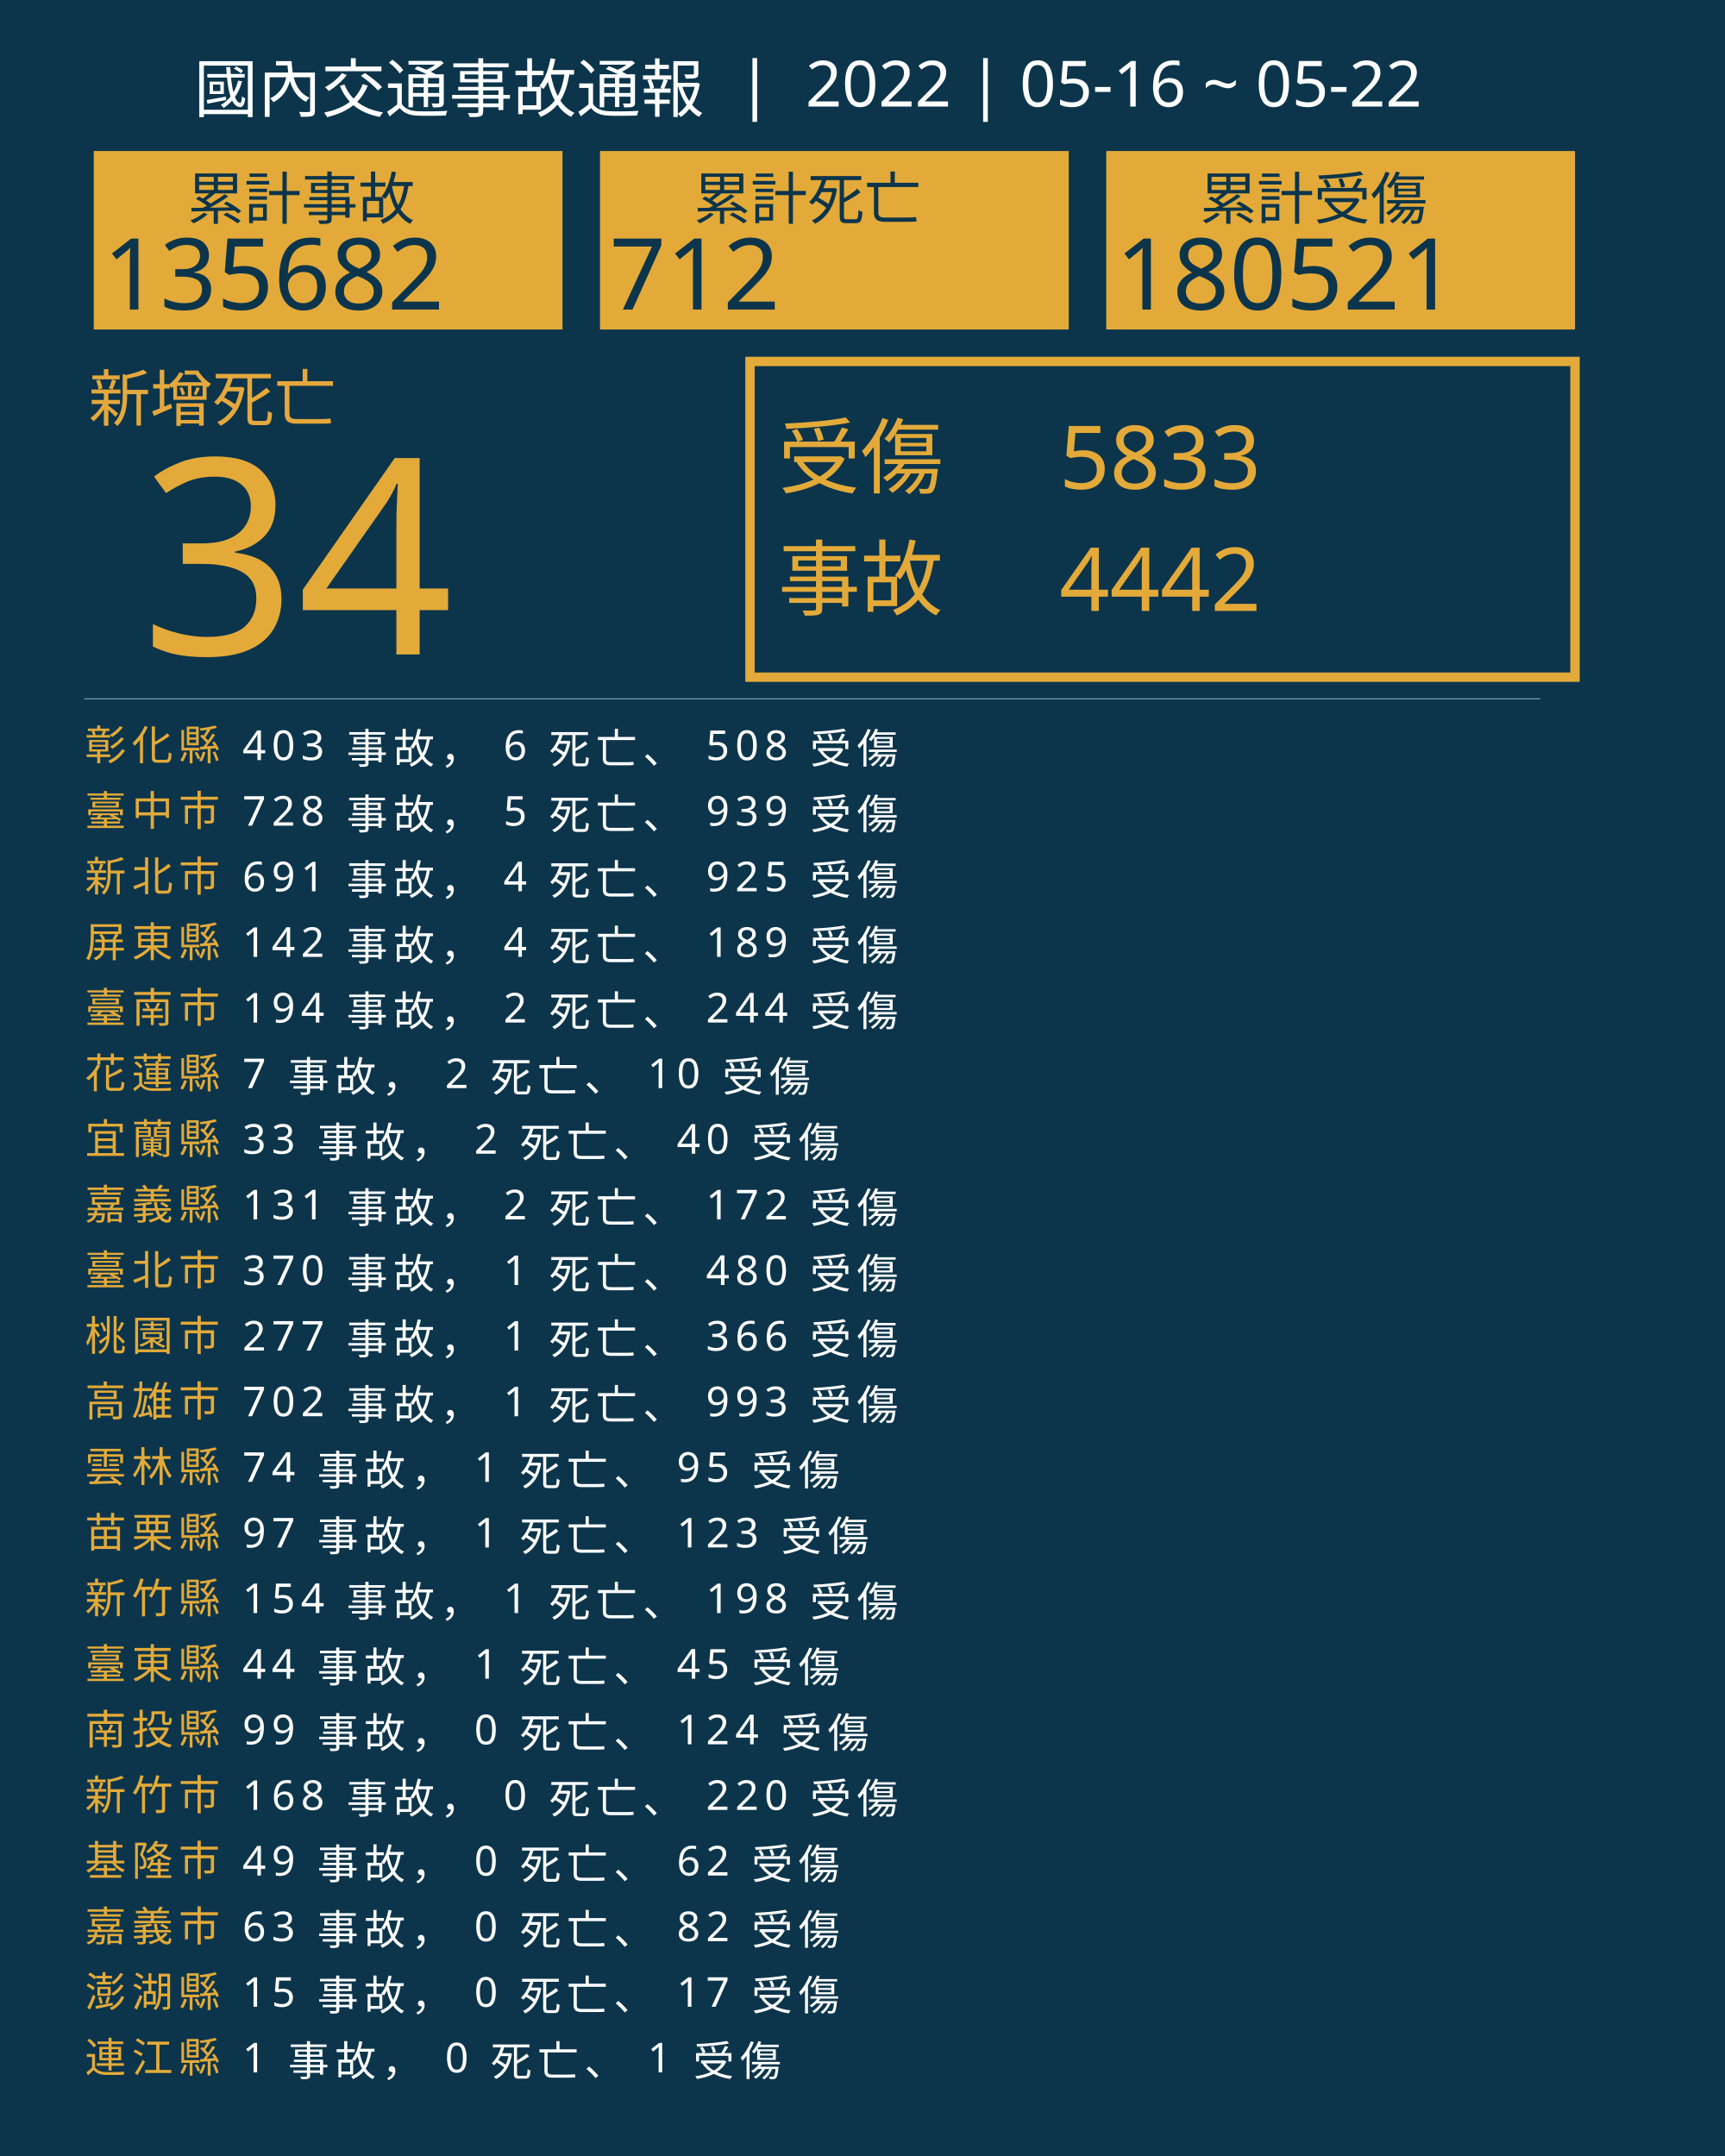
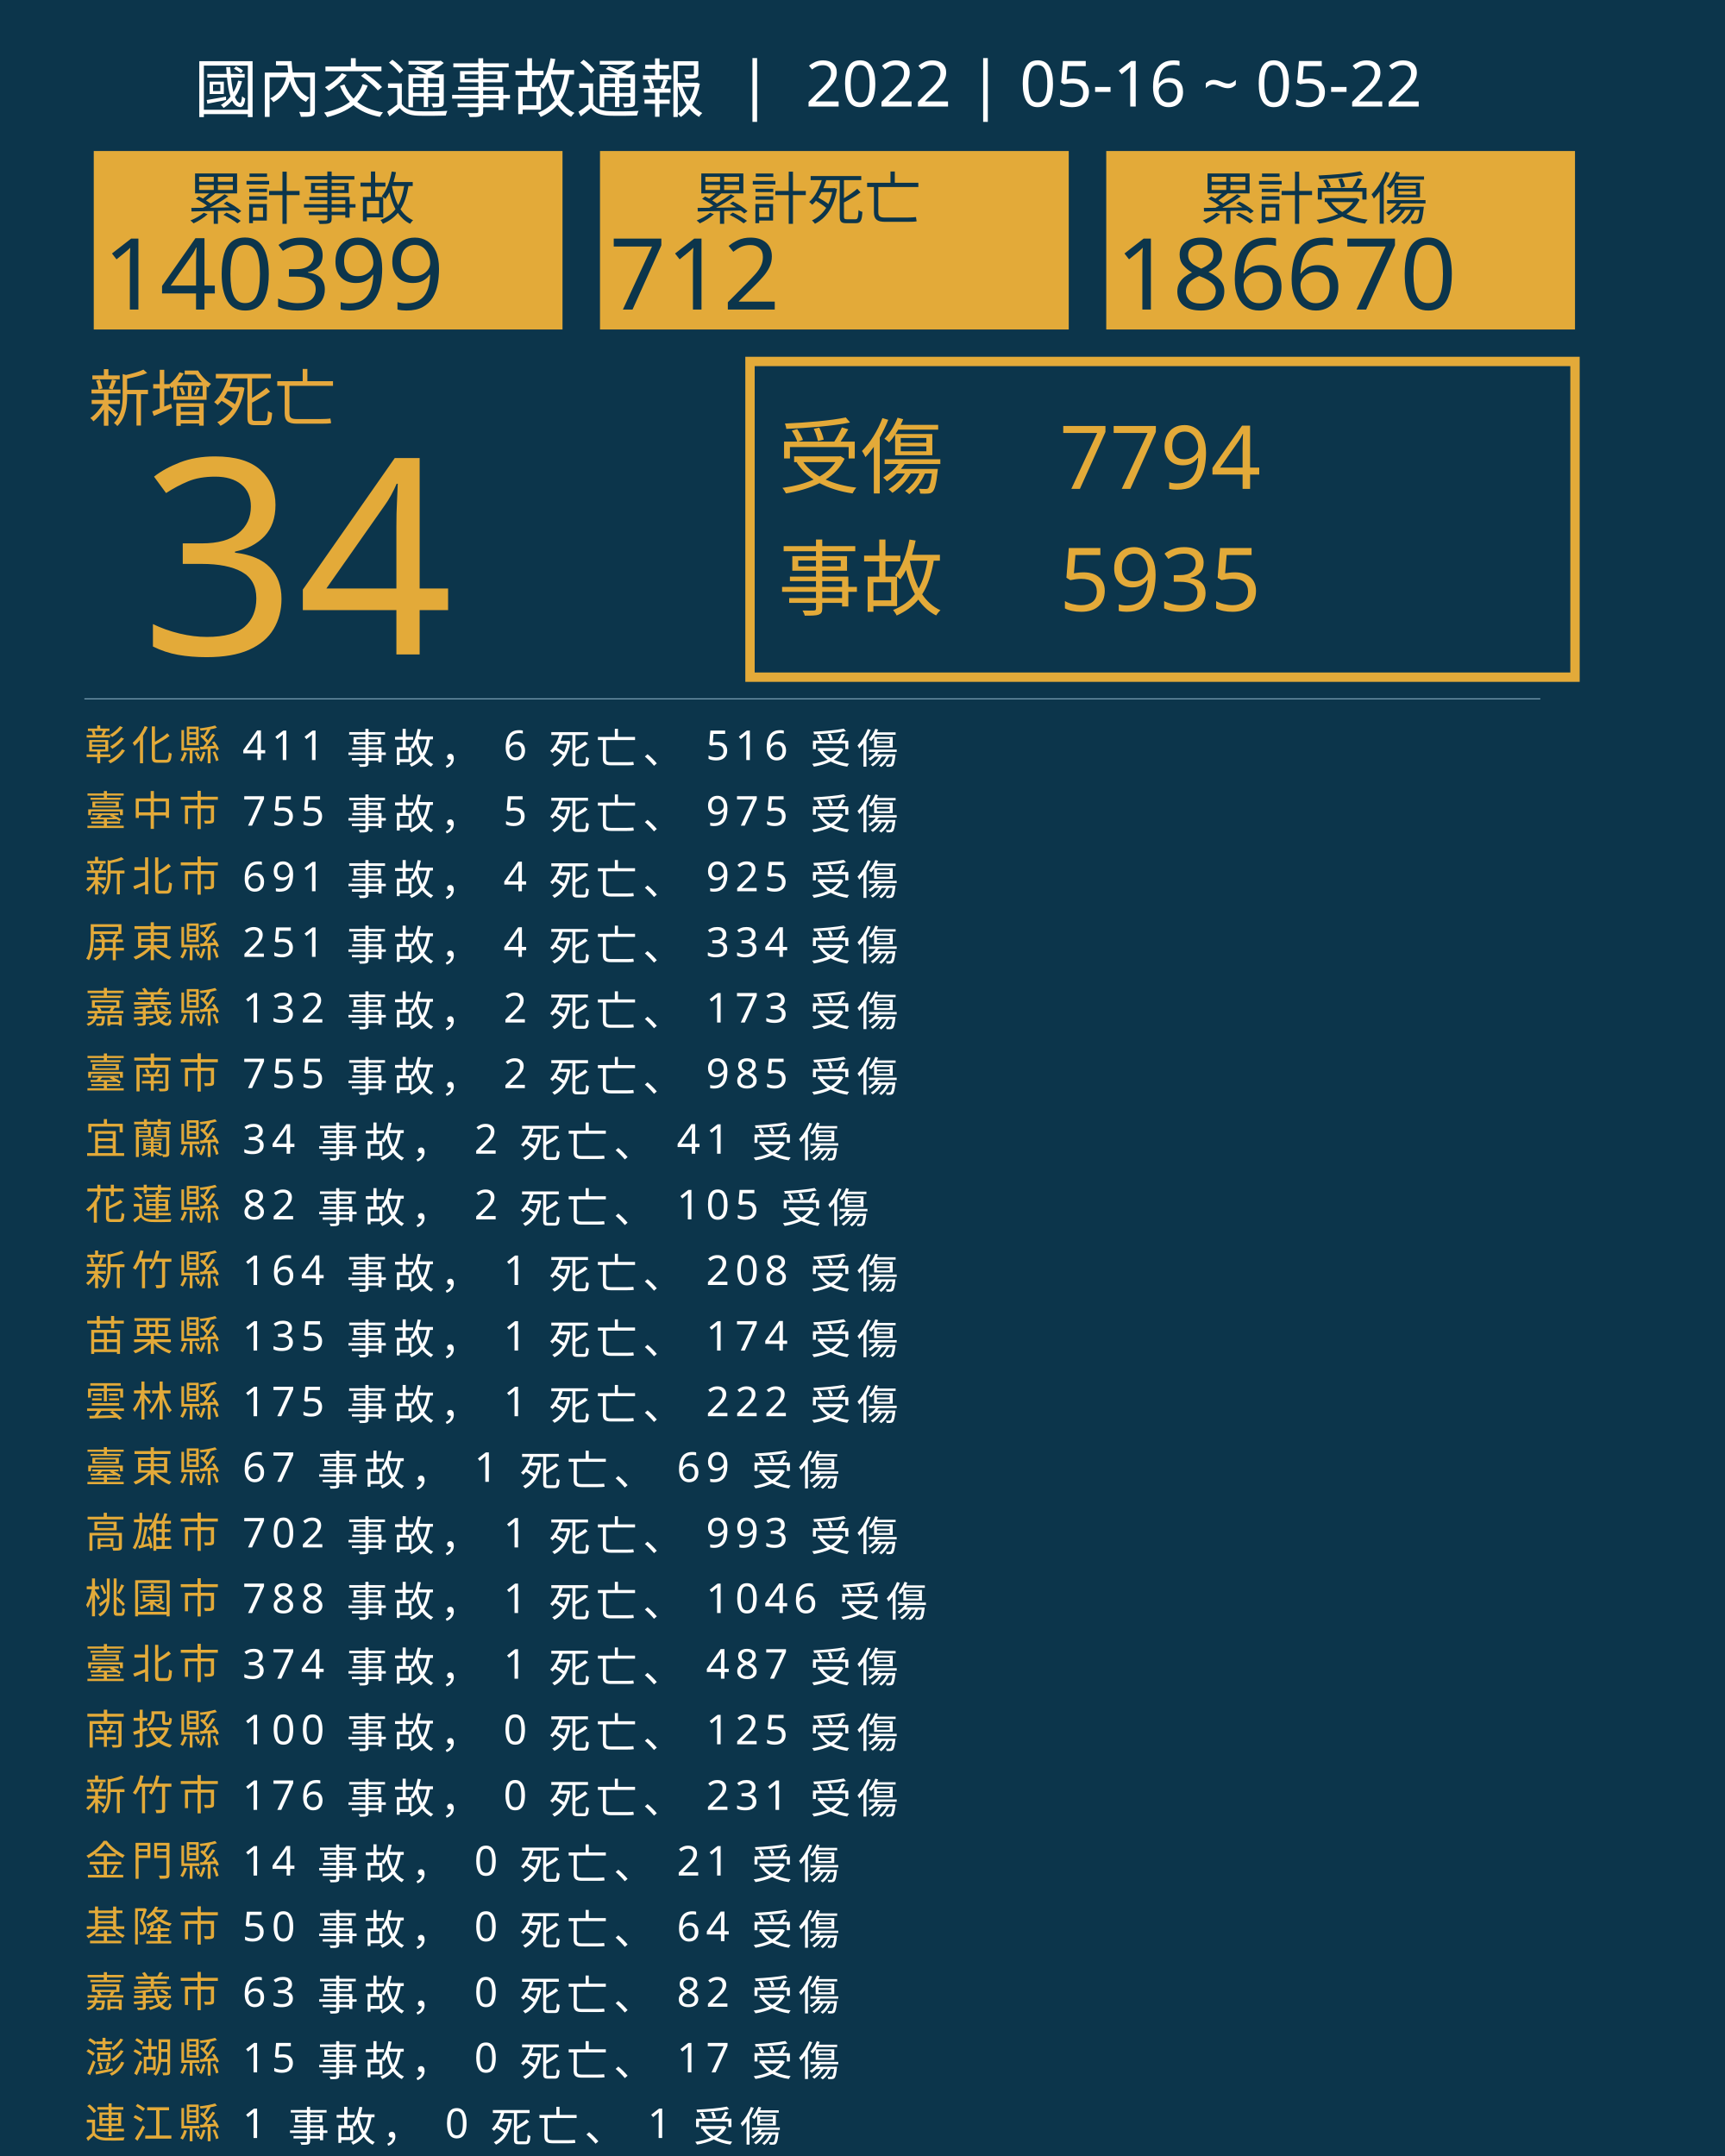
<svg xmlns="http://www.w3.org/2000/svg" version="1.1" id="圖層_1" x="0px" y="0px" viewBox="0 0 1840 2300" style="enable-background:new 0 0 1840 2300;" xml:space="preserve">
  <style type="text/css">
	.st0{fill:#0C354B;}
	.st1{fill:#E5A83D;}
	.st2{font-family:'NotoSansCJKtc-Bold-B5pc-H';}
	.st3{font-size:66px;}
	.st4{fill:#E3AA39;}
	.st5{font-family:'Arial-BoldMT';}
	.st6{font-size:291.776px;}
	.st7{fill:none;stroke:#E3AA39;stroke-miterlimit:10;stroke-width:10;}
	.st8{font-family:'NotoSansCJKtc-Light-B5pc-H';}
	.st9{font-size:88px;}
	.st10{font-family:'NotoSansCJKtc-Medium-B5pc-H';}
	.st11{font-size:94px;}
	.st12{fill:none;stroke:#8AAFC1;stroke-miterlimit:10;}
	.st13{font-size:60.649px;}
	.st14{font-size:106px;}
	.st15{fill:none;}
	.st16{font-size:44px;}
	.st17{letter-spacing:6;}
	.st18{fill:#FFFFFF;}
	.st19{letter-spacing:1;}
	.st20{font-size:68px;}
</style>
  <rect class="st0" width="1840" height="2300" />
  <text transform="matrix(1 0 0 1 94.5001 449.017)" class="st1 st2 st3">新增死亡</text>
  <g>
    <text transform="matrix(1 0 0 1 150 698.1412)" class="st4 st5 st6">34</text>
  </g>
  <g>
    <rect x="800" y="385.6" class="st7" width="880" height="336.8" />
    <g>
      <text transform="matrix(1 0 0 1 830 519.593)" class="st4 st8 st9">受傷</text>
-       <text transform="matrix(1 0 0 1 1130 521.5084)" class="st4 st10 st11">5833</text>
-       <text transform="matrix(1 0 0 1 1130 651.7274)" class="st4 st10 st11">4442</text>
+       <text transform="matrix(1 0 0 1 1130 521.5084)" class="st4 st10 st11">7794</text>
+       <text transform="matrix(1 0 0 1 1130 651.7274)" class="st4 st10 st11">5935</text>
      <text transform="matrix(1 0 0 1 830 649.4965)" class="st4 st8 st9">事故</text>
    </g>
  </g>
  <line class="st12" x1="90" y1="745.5" x2="1643" y2="745.5" />
  <g>
    <g>
      <rect x="100" y="161.1" class="st4" width="500" height="190.4" />
      <g>
        <text transform="matrix(1 0 0 1 200 233.9079)" class="st0 st10 st13">累計事故</text>
        <g>
-           <text transform="matrix(1 0 0 1 110 330.2121)" class="st0 st5 st14">135682</text>
+           <text transform="matrix(1 0 0 1 110 330.2121)" class="st0 st5 st14">140399</text>
        </g>
      </g>
    </g>
    <g>
      <rect x="640" y="161.1" class="st4" width="500" height="190.4" />
      <g>
        <text transform="matrix(1 0 0 1 740 233.908)" class="st0 st10 st13">累計死亡</text>
        <g>
          <text transform="matrix(1 0 0 1 650 330.2122)" class="st0 st5 st14">712</text>
        </g>
      </g>
    </g>
    <g>
      <rect x="1180" y="161.1" class="st4" width="500" height="190.4" />
      <g>
        <text transform="matrix(1 0 0 1 1280 233.908)" class="st0 st10 st13">累計受傷</text>
        <g>
-           <text transform="matrix(1 0 0 1 1190 330.2122)" class="st0 st5 st14">180521</text>
+           <text transform="matrix(1 0 0 1 1190 330.2122)" class="st0 st5 st14">186670</text>
        </g>
      </g>
    </g>
  </g>
  <rect x="90.6" y="772.1" class="st15" width="1141.8" height="314.8" />
  <text transform="matrix(1 0 0 1 90.5591 810.7965)">
    <tspan x="0" y="0" class="st4 st10 st16 st17">彰化縣</tspan>
-     <tspan x="150.6" y="0" class="st18 st10 st16 st17"> 403 事故， 6 死亡、 508 受傷</tspan>
+     <tspan x="150.6" y="0" class="st18 st10 st16 st17"> 411 事故， 6 死亡、 516 受傷</tspan>
    <tspan x="0" y="70" class="st4 st10 st16 st17">臺中市</tspan>
-     <tspan x="150.6" y="70" class="st18 st10 st16 st17"> 728 事故， 5 死亡、 939 受傷</tspan>
+     <tspan x="150.6" y="70" class="st18 st10 st16 st17"> 755 事故， 5 死亡、 975 受傷</tspan>
    <tspan x="0" y="140" class="st4 st10 st16 st17">新北市</tspan>
    <tspan x="150.6" y="140" class="st18 st10 st16 st17"> 691 事故， 4 死亡、 925 受傷</tspan>
    <tspan x="0" y="210" class="st4 st10 st16 st17">屏東縣</tspan>
-     <tspan x="150.6" y="210" class="st18 st10 st16 st17"> 142 事故， 4 死亡、 189 受傷</tspan>
-     <tspan x="0" y="280" class="st4 st10 st16 st17">臺南市</tspan>
-     <tspan x="150.6" y="280" class="st18 st10 st16 st17"> 194 事故， 2 死亡、 244 受傷</tspan>
-     <tspan x="0" y="350" class="st4 st10 st16 st17">花蓮縣</tspan>
-     <tspan x="150.6" y="350" class="st18 st10 st16 st17"> 7 事故， 2 死亡、 10 受傷</tspan>
+     <tspan x="150.6" y="210" class="st18 st10 st16 st17"> 251 事故， 4 死亡、 334 受傷</tspan>
+     <tspan x="0" y="280" class="st4 st10 st16 st17">嘉義縣</tspan>
+     <tspan x="150.6" y="280" class="st18 st10 st16 st17"> 132 事故， 2 死亡、 173 受傷</tspan>
+     <tspan x="0" y="350" class="st4 st10 st16 st17">臺南市</tspan>
+     <tspan x="150.6" y="350" class="st18 st10 st16 st17"> 755 事故， 2 死亡、 985 受傷</tspan>
    <tspan x="0" y="420" class="st4 st10 st16 st17">宜蘭縣</tspan>
-     <tspan x="150.6" y="420" class="st18 st10 st16 st17"> 33 事故， 2 死亡、 40 受傷</tspan>
-     <tspan x="0" y="490" class="st4 st10 st16 st17">嘉義縣</tspan>
-     <tspan x="150.6" y="490" class="st18 st10 st16 st17"> 131 事故， 2 死亡、 172 受傷</tspan>
-     <tspan x="0" y="560" class="st4 st10 st16 st17">臺北市</tspan>
-     <tspan x="150.6" y="560" class="st18 st10 st16 st17"> 370 事故， 1 死亡、 480 受傷</tspan>
-     <tspan x="0" y="630" class="st4 st10 st16 st17">桃園市</tspan>
-     <tspan x="150.6" y="630" class="st18 st10 st16 st17"> 277 事故， 1 死亡、 366 受傷</tspan>
-     <tspan x="0" y="700" class="st4 st10 st16 st17">高雄市</tspan>
-     <tspan x="150.6" y="700" class="st18 st10 st16 st17"> 702 事故， 1 死亡、 993 受傷</tspan>
-     <tspan x="0" y="770" class="st4 st10 st16 st17">雲林縣</tspan>
-     <tspan x="150.6" y="770" class="st18 st10 st16 st17"> 74 事故， 1 死亡、 95 受傷</tspan>
-     <tspan x="0" y="840" class="st4 st10 st16 st17">苗栗縣</tspan>
-     <tspan x="150.6" y="840" class="st18 st10 st16 st17"> 97 事故， 1 死亡、 123 受傷</tspan>
-     <tspan x="0" y="910" class="st4 st10 st16 st17">新竹縣</tspan>
-     <tspan x="150.6" y="910" class="st18 st10 st16 st17"> 154 事故， 1 死亡、 198 受傷</tspan>
-     <tspan x="0" y="980" class="st4 st10 st16 st17">臺東縣</tspan>
-     <tspan x="150.6" y="980" class="st18 st10 st16 st17"> 44 事故， 1 死亡、 45 受傷</tspan>
+     <tspan x="150.6" y="420" class="st18 st10 st16 st17"> 34 事故， 2 死亡、 41 受傷</tspan>
+     <tspan x="0" y="490" class="st4 st10 st16 st17">花蓮縣</tspan>
+     <tspan x="150.6" y="490" class="st18 st10 st16 st17"> 82 事故， 2 死亡、 105 受傷</tspan>
+     <tspan x="0" y="560" class="st4 st10 st16 st17">新竹縣</tspan>
+     <tspan x="150.6" y="560" class="st18 st10 st16 st17"> 164 事故， 1 死亡、 208 受傷</tspan>
+     <tspan x="0" y="630" class="st4 st10 st16 st17">苗栗縣</tspan>
+     <tspan x="150.6" y="630" class="st18 st10 st16 st17"> 135 事故， 1 死亡、 174 受傷</tspan>
+     <tspan x="0" y="700" class="st4 st10 st16 st17">雲林縣</tspan>
+     <tspan x="150.6" y="700" class="st18 st10 st16 st17"> 175 事故， 1 死亡、 222 受傷</tspan>
+     <tspan x="0" y="770" class="st4 st10 st16 st17">臺東縣</tspan>
+     <tspan x="150.6" y="770" class="st18 st10 st16 st17"> 67 事故， 1 死亡、 69 受傷</tspan>
+     <tspan x="0" y="840" class="st4 st10 st16 st17">高雄市</tspan>
+     <tspan x="150.6" y="840" class="st18 st10 st16 st17"> 702 事故， 1 死亡、 993 受傷</tspan>
+     <tspan x="0" y="910" class="st4 st10 st16 st17">桃園市</tspan>
+     <tspan x="150.6" y="910" class="st18 st10 st16 st17"> 788 事故， 1 死亡、 1046 受傷</tspan>
+     <tspan x="0" y="980" class="st4 st10 st16 st17">臺北市</tspan>
+     <tspan x="150.6" y="980" class="st18 st10 st16 st17"> 374 事故， 1 死亡、 487 受傷</tspan>
    <tspan x="0" y="1050" class="st4 st10 st16 st17">南投縣</tspan>
-     <tspan x="150.6" y="1050" class="st18 st10 st16 st17"> 99 事故， 0 死亡、 124 受傷</tspan>
+     <tspan x="150.6" y="1050" class="st18 st10 st16 st17"> 100 事故， 0 死亡、 125 受傷</tspan>
    <tspan x="0" y="1120" class="st4 st10 st16 st17">新竹市</tspan>
-     <tspan x="150.6" y="1120" class="st18 st10 st16 st17"> 168 事故， 0 死亡、 220 受傷</tspan>
-     <tspan x="0" y="1190" class="st4 st10 st16 st17">基隆市</tspan>
-     <tspan x="150.6" y="1190" class="st18 st10 st16 st17"> 49 事故， 0 死亡、 62 受傷</tspan>
-     <tspan x="0" y="1260" class="st4 st10 st16 st17">嘉義市</tspan>
-     <tspan x="150.6" y="1260" class="st18 st10 st16 st17"> 63 事故， 0 死亡、 82 受傷</tspan>
-     <tspan x="0" y="1330" class="st4 st10 st16 st17">澎湖縣</tspan>
-     <tspan x="150.6" y="1330" class="st18 st10 st16 st17"> 15 事故， 0 死亡、 17 受傷</tspan>
-     <tspan x="0" y="1400" class="st4 st10 st16 st17">連江縣</tspan>
-     <tspan x="150.6" y="1400" class="st18 st10 st16 st17"> 1 事故， 0 死亡、 1 受傷</tspan>
+     <tspan x="150.6" y="1120" class="st18 st10 st16 st17"> 176 事故， 0 死亡、 231 受傷</tspan>
+     <tspan x="0" y="1190" class="st4 st10 st16 st17">金門縣</tspan>
+     <tspan x="150.6" y="1190" class="st18 st10 st16 st17"> 14 事故， 0 死亡、 21 受傷</tspan>
+     <tspan x="0" y="1260" class="st4 st10 st16 st17">基隆市</tspan>
+     <tspan x="150.6" y="1260" class="st18 st10 st16 st17"> 50 事故， 0 死亡、 64 受傷</tspan>
+     <tspan x="0" y="1330" class="st4 st10 st16 st17">嘉義市</tspan>
+     <tspan x="150.6" y="1330" class="st18 st10 st16 st17"> 63 事故， 0 死亡、 82 受傷</tspan>
+     <tspan x="0" y="1400" class="st4 st10 st16 st17">澎湖縣</tspan>
+     <tspan x="150.6" y="1400" class="st18 st10 st16 st17"> 15 事故， 0 死亡、 17 受傷</tspan>
+     <tspan x="0" y="1470" class="st4 st10 st16 st17">連江縣</tspan>
+     <tspan x="150.6" y="1470" class="st18 st10 st16 st17"> 1 事故， 0 死亡、 1 受傷</tspan>
  </text>
  <text transform="matrix(1 0 0 1 207 119.2712)" class="st18 st8 st20">國內交通事故通報  |  2022 | 05-16 ~ 05-22</text>
</svg>
